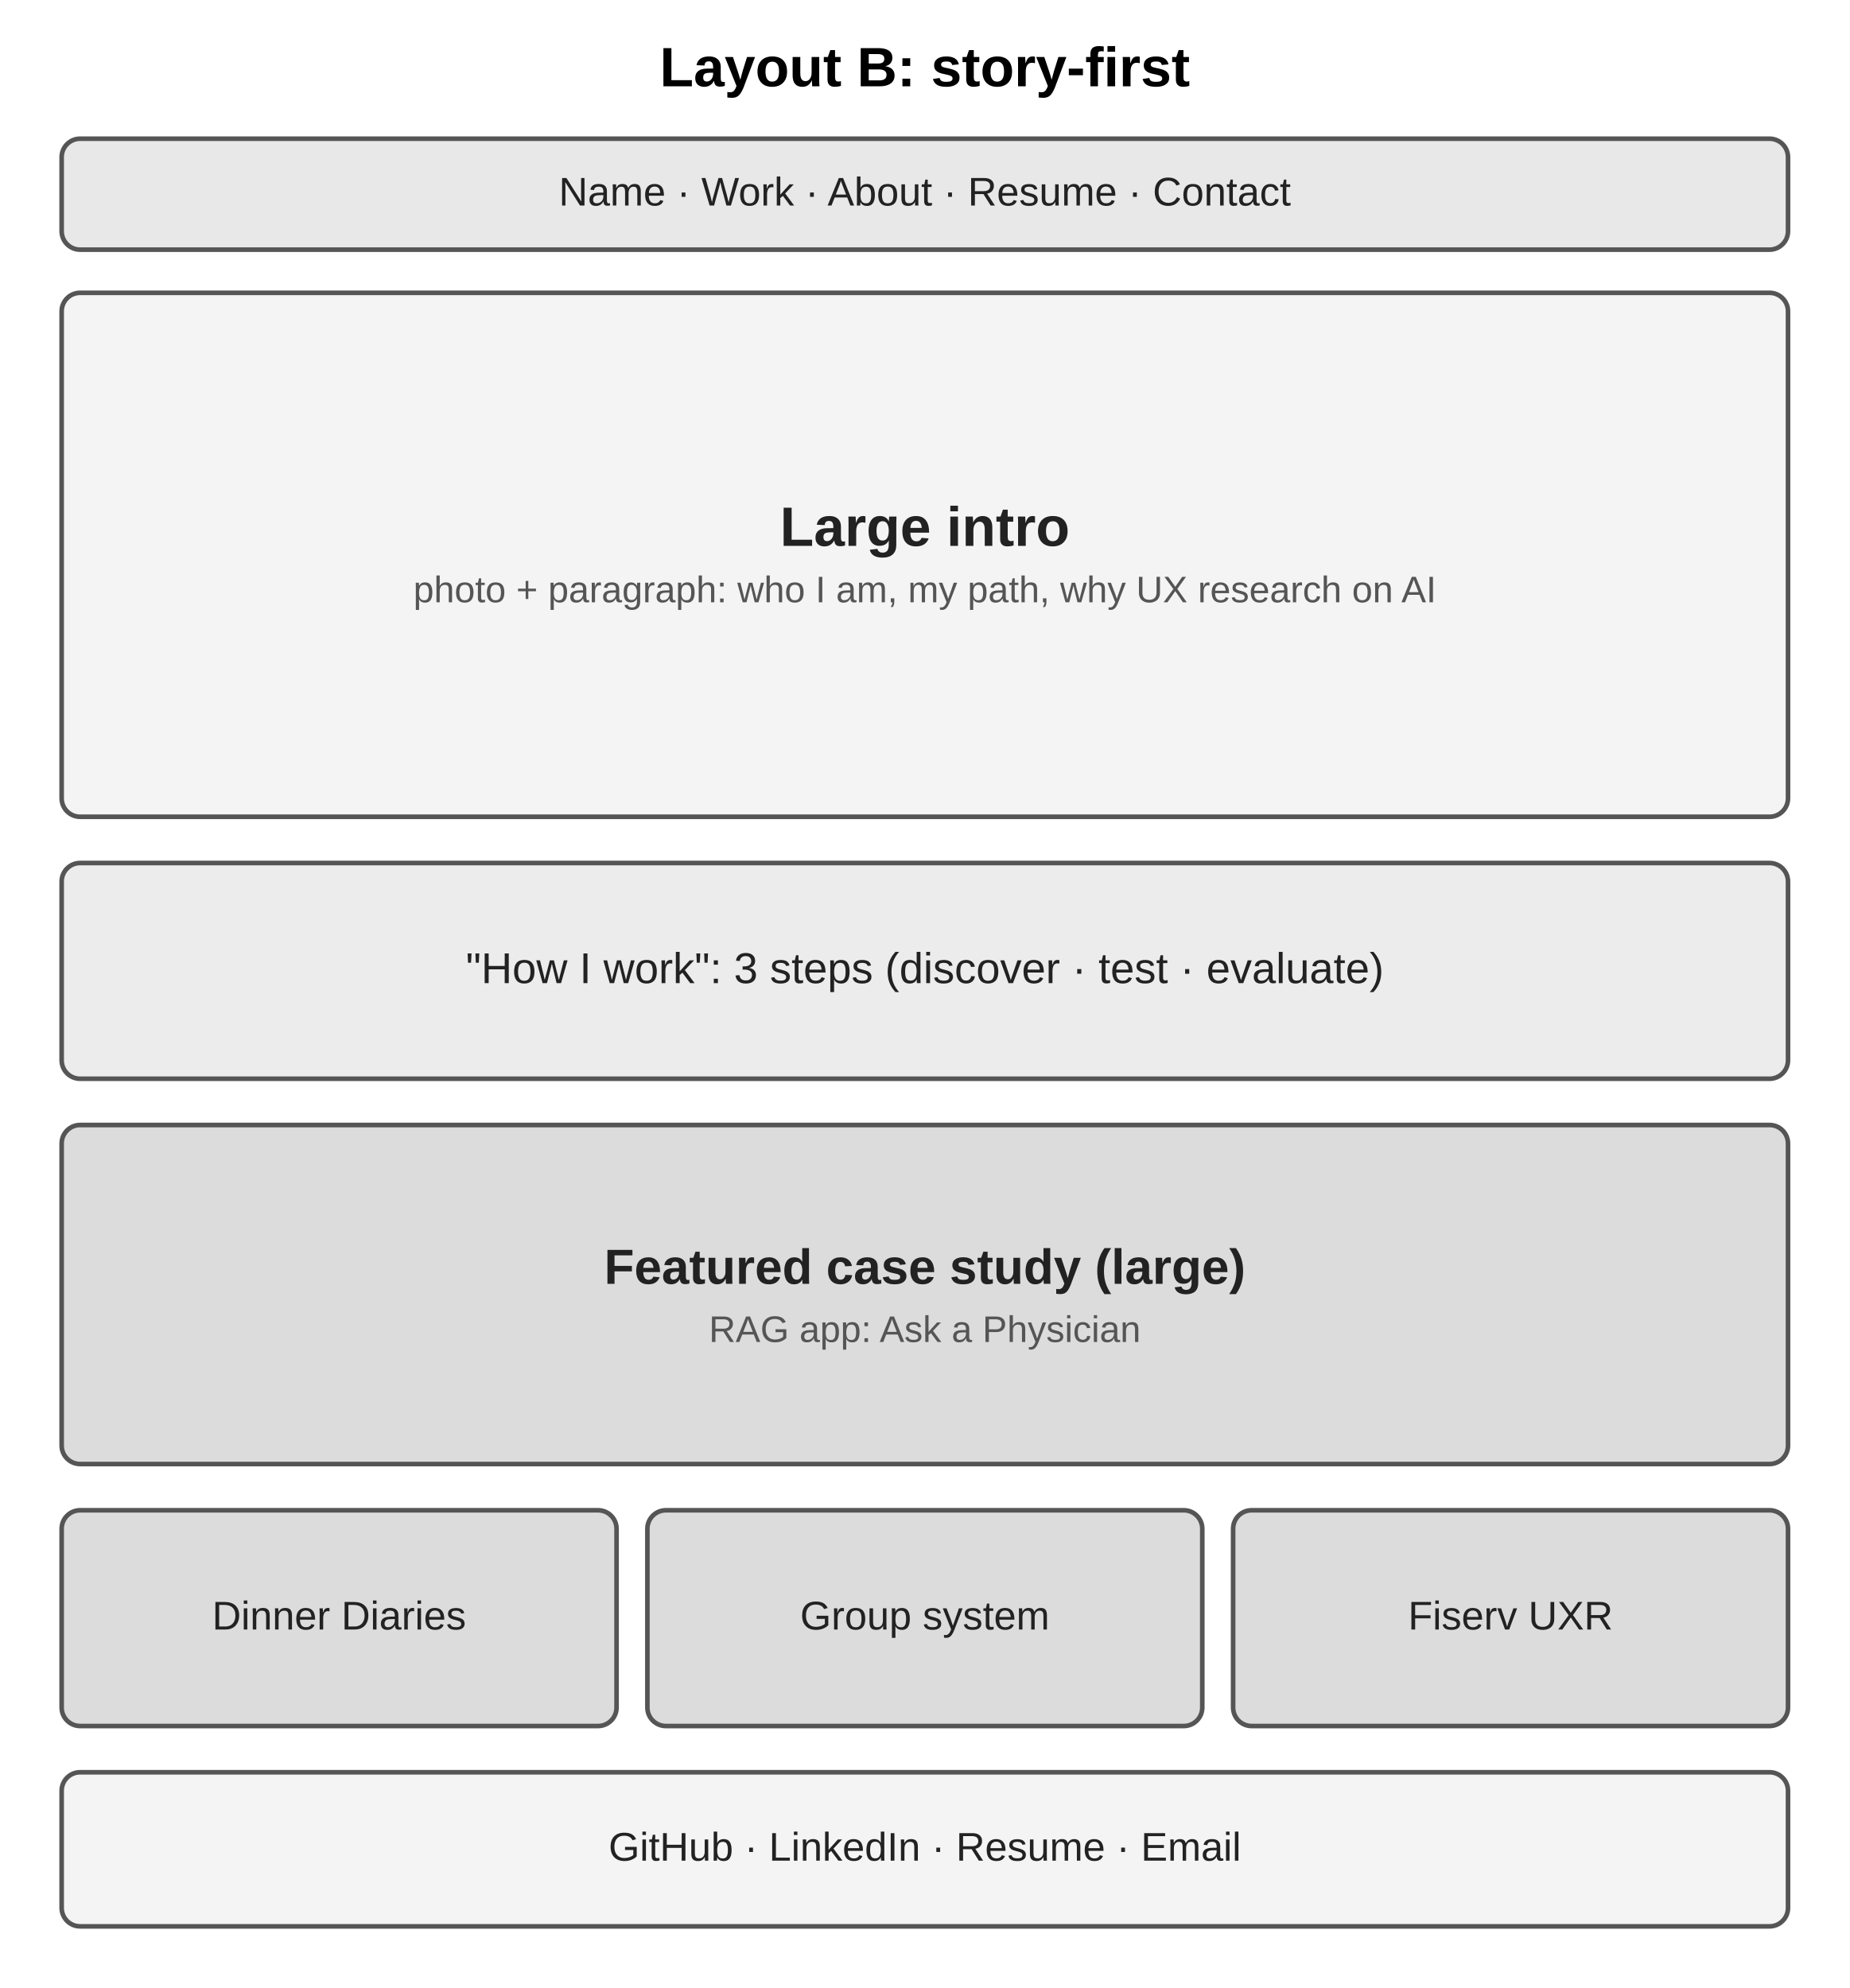
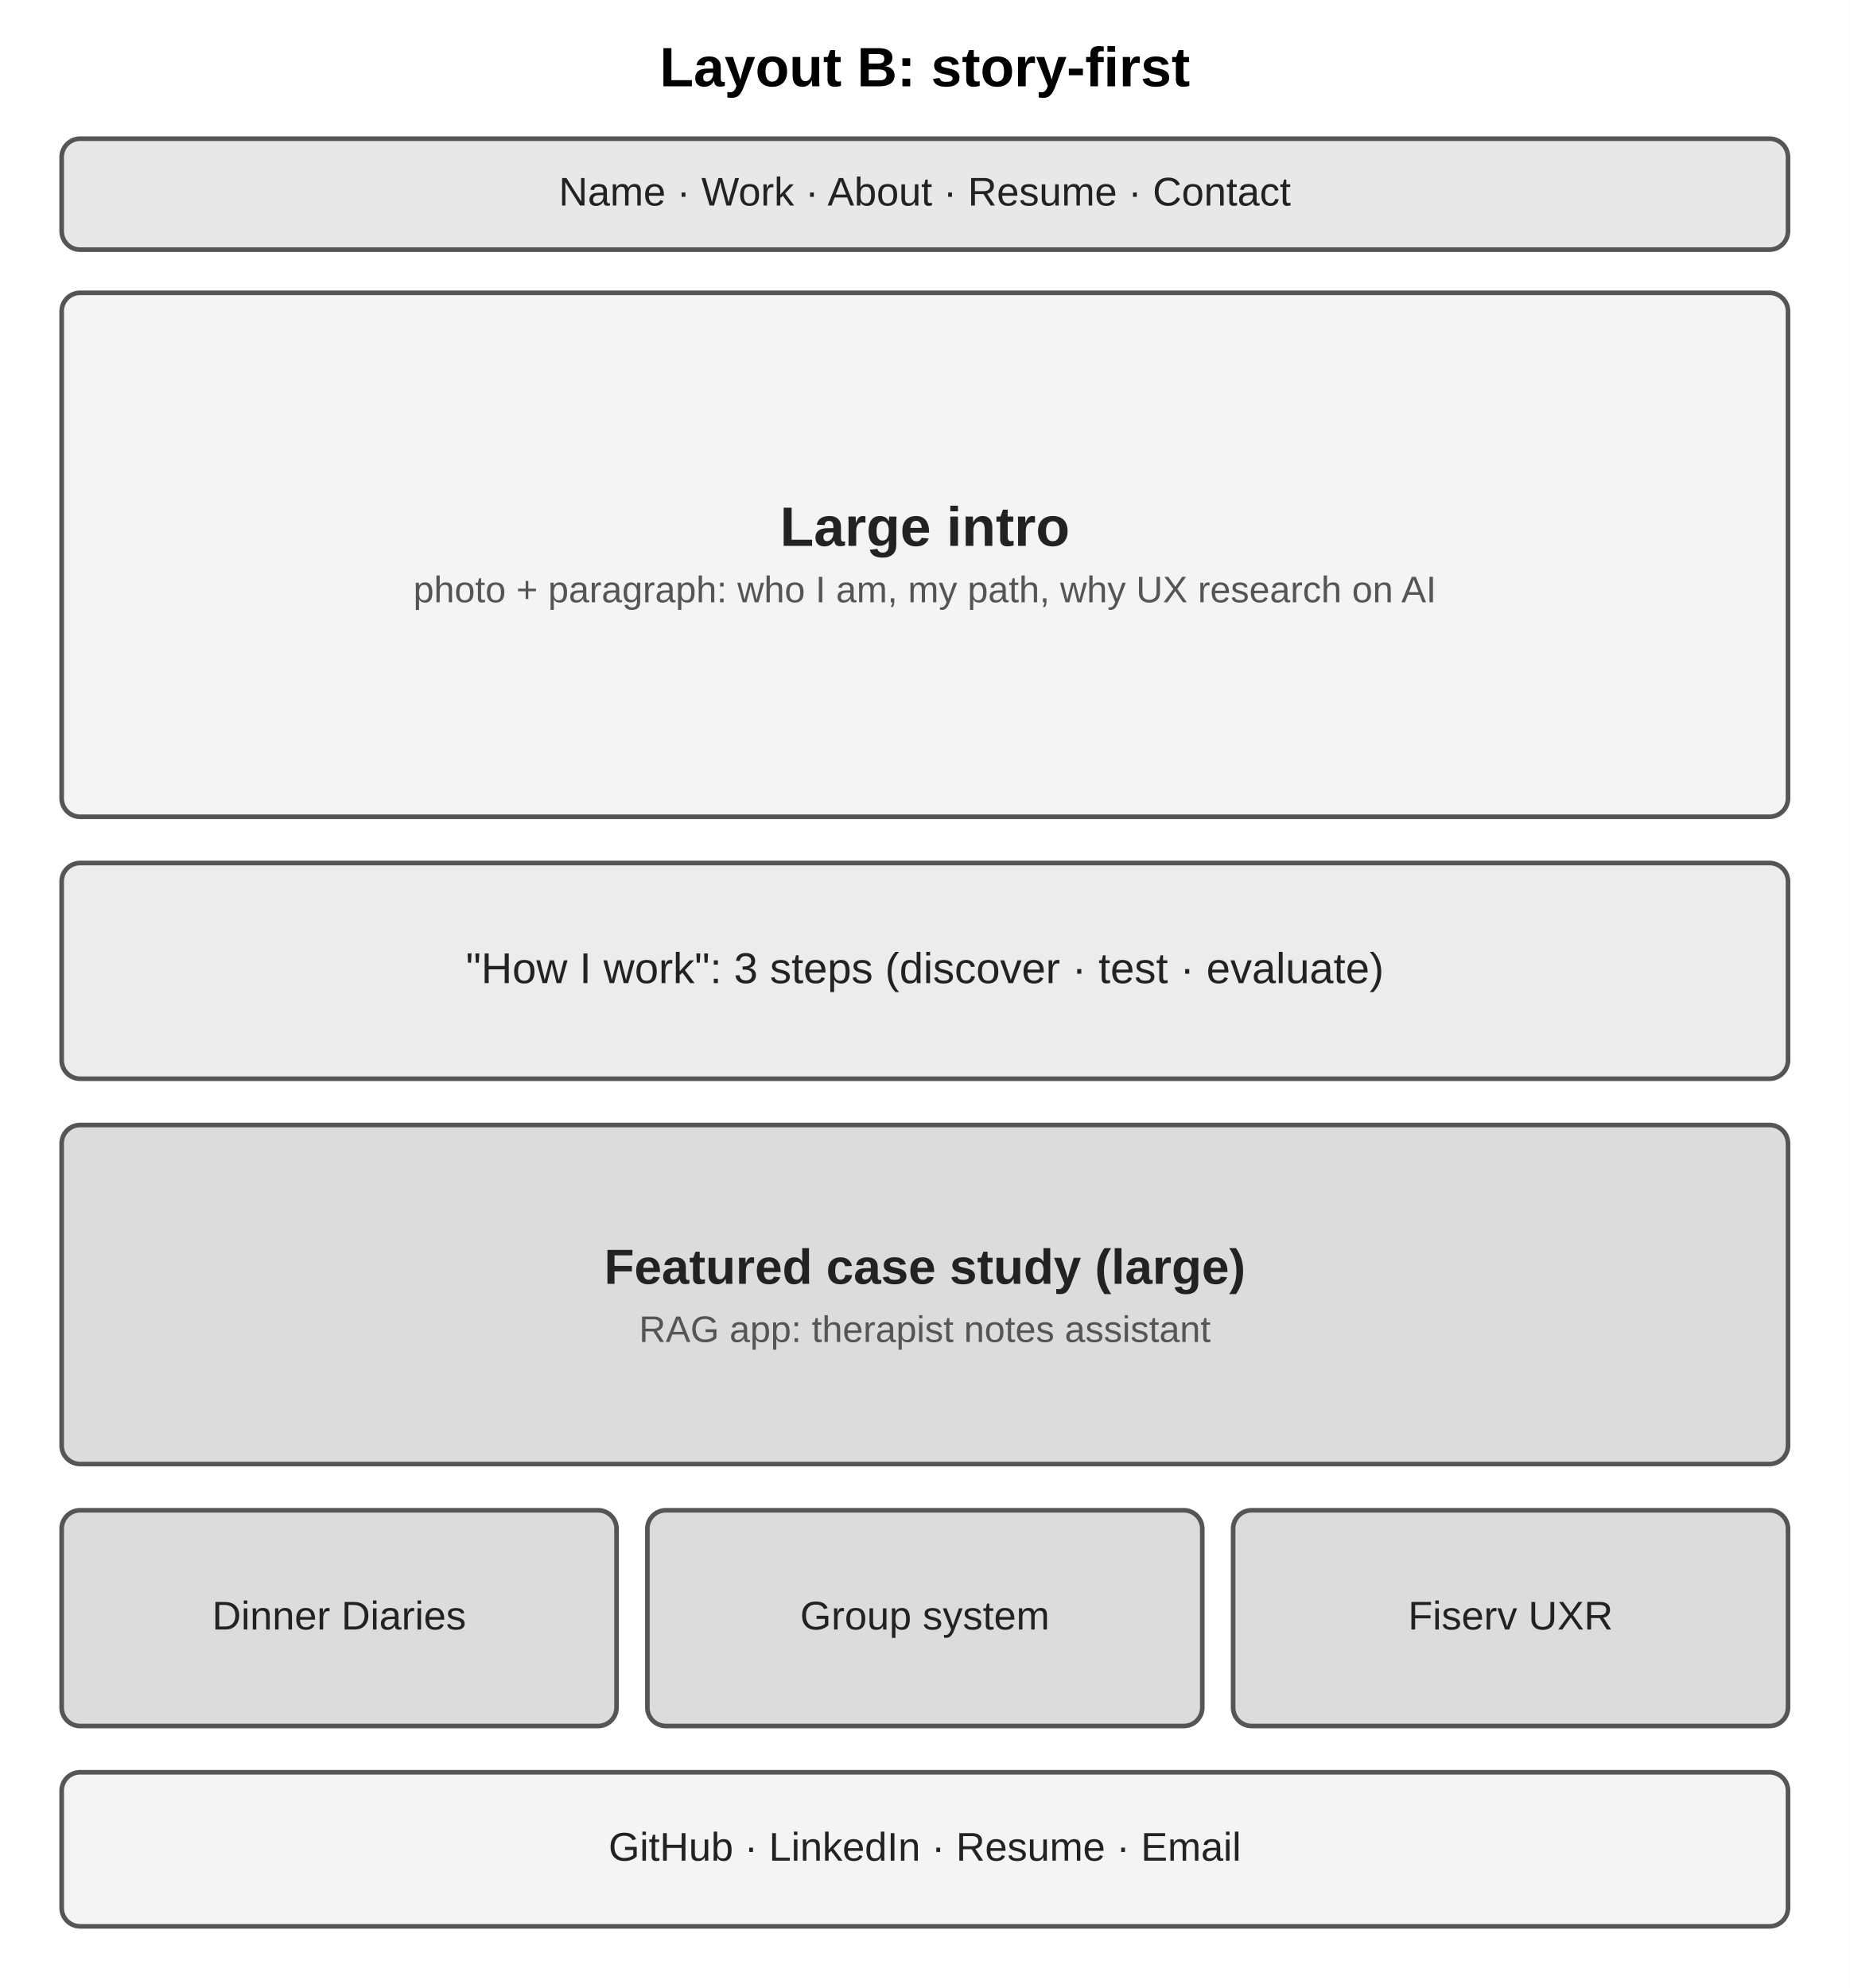
<svg xmlns="http://www.w3.org/2000/svg" width="600" height="645" viewBox="0 0 600 645">
  <rect width="600" height="645" fill="#fff" />
  <text x="300" y="28" text-anchor="middle" font-family="Arial" font-size="18" font-weight="bold">Layout B: story-first</text>
  <rect x="20" y="45" width="560" height="36" rx="6" fill="#e8e8e8" stroke="#555" stroke-width="1.5" />
  <text x="300.0" y="63.0" text-anchor="middle" dominant-baseline="middle" font-family="Arial" font-size="13" font-weight="normal" fill="#222">Name · Work · About · Resume · Contact</text>
  <rect x="20" y="95" width="560" height="170" rx="6" fill="#f4f4f4" stroke="#555" stroke-width="1.5" />
  <text x="300.0" y="172.0" text-anchor="middle" dominant-baseline="middle" font-family="Arial" font-size="18" font-weight="bold" fill="#222">Large intro</text>
  <text x="300.0" y="192.0" text-anchor="middle" dominant-baseline="middle" font-family="Arial" font-size="12" fill="#555">photo + paragraph: who I am, my path, why UX research on AI</text>
  <rect x="20" y="280" width="560" height="70" rx="6" fill="#ececec" stroke="#555" stroke-width="1.5" />
  <text x="300.0" y="315.0" text-anchor="middle" dominant-baseline="middle" font-family="Arial" font-size="14" font-weight="normal" fill="#222">"How I work": 3 steps (discover · test · evaluate)</text>
  <rect x="20" y="365" width="560" height="110" rx="6" fill="#dcdcdc" stroke="#555" stroke-width="1.5" />
  <text x="300.0" y="412.0" text-anchor="middle" dominant-baseline="middle" font-family="Arial" font-size="16" font-weight="bold" fill="#222">Featured case study (large)</text>
-   <text x="300.0" y="432.0" text-anchor="middle" dominant-baseline="middle" font-family="Arial" font-size="12" fill="#555">RAG app: Ask a Physician</text>
+   <text x="300.0" y="432.0" text-anchor="middle" dominant-baseline="middle" font-family="Arial" font-size="12" fill="#555">RAG app: therapist notes assistant</text>
  <rect x="20" y="490" width="180" height="70" rx="6" fill="#dcdcdc" stroke="#555" stroke-width="1.5" />
  <text x="110.0" y="525.0" text-anchor="middle" dominant-baseline="middle" font-family="Arial" font-size="13" font-weight="normal" fill="#222">Dinner Diaries</text>
  <rect x="210" y="490" width="180" height="70" rx="6" fill="#dcdcdc" stroke="#555" stroke-width="1.5" />
  <text x="300.0" y="525.0" text-anchor="middle" dominant-baseline="middle" font-family="Arial" font-size="13" font-weight="normal" fill="#222">Group system</text>
  <rect x="400" y="490" width="180" height="70" rx="6" fill="#dcdcdc" stroke="#555" stroke-width="1.5" />
  <text x="490.0" y="525.0" text-anchor="middle" dominant-baseline="middle" font-family="Arial" font-size="13" font-weight="normal" fill="#222">Fiserv UXR</text>
  <rect x="20" y="575" width="560" height="50" rx="6" fill="#f4f4f4" stroke="#555" stroke-width="1.5" />
  <text x="300.0" y="600.0" text-anchor="middle" dominant-baseline="middle" font-family="Arial" font-size="13" font-weight="normal" fill="#222">GitHub · LinkedIn · Resume · Email</text>
</svg>
